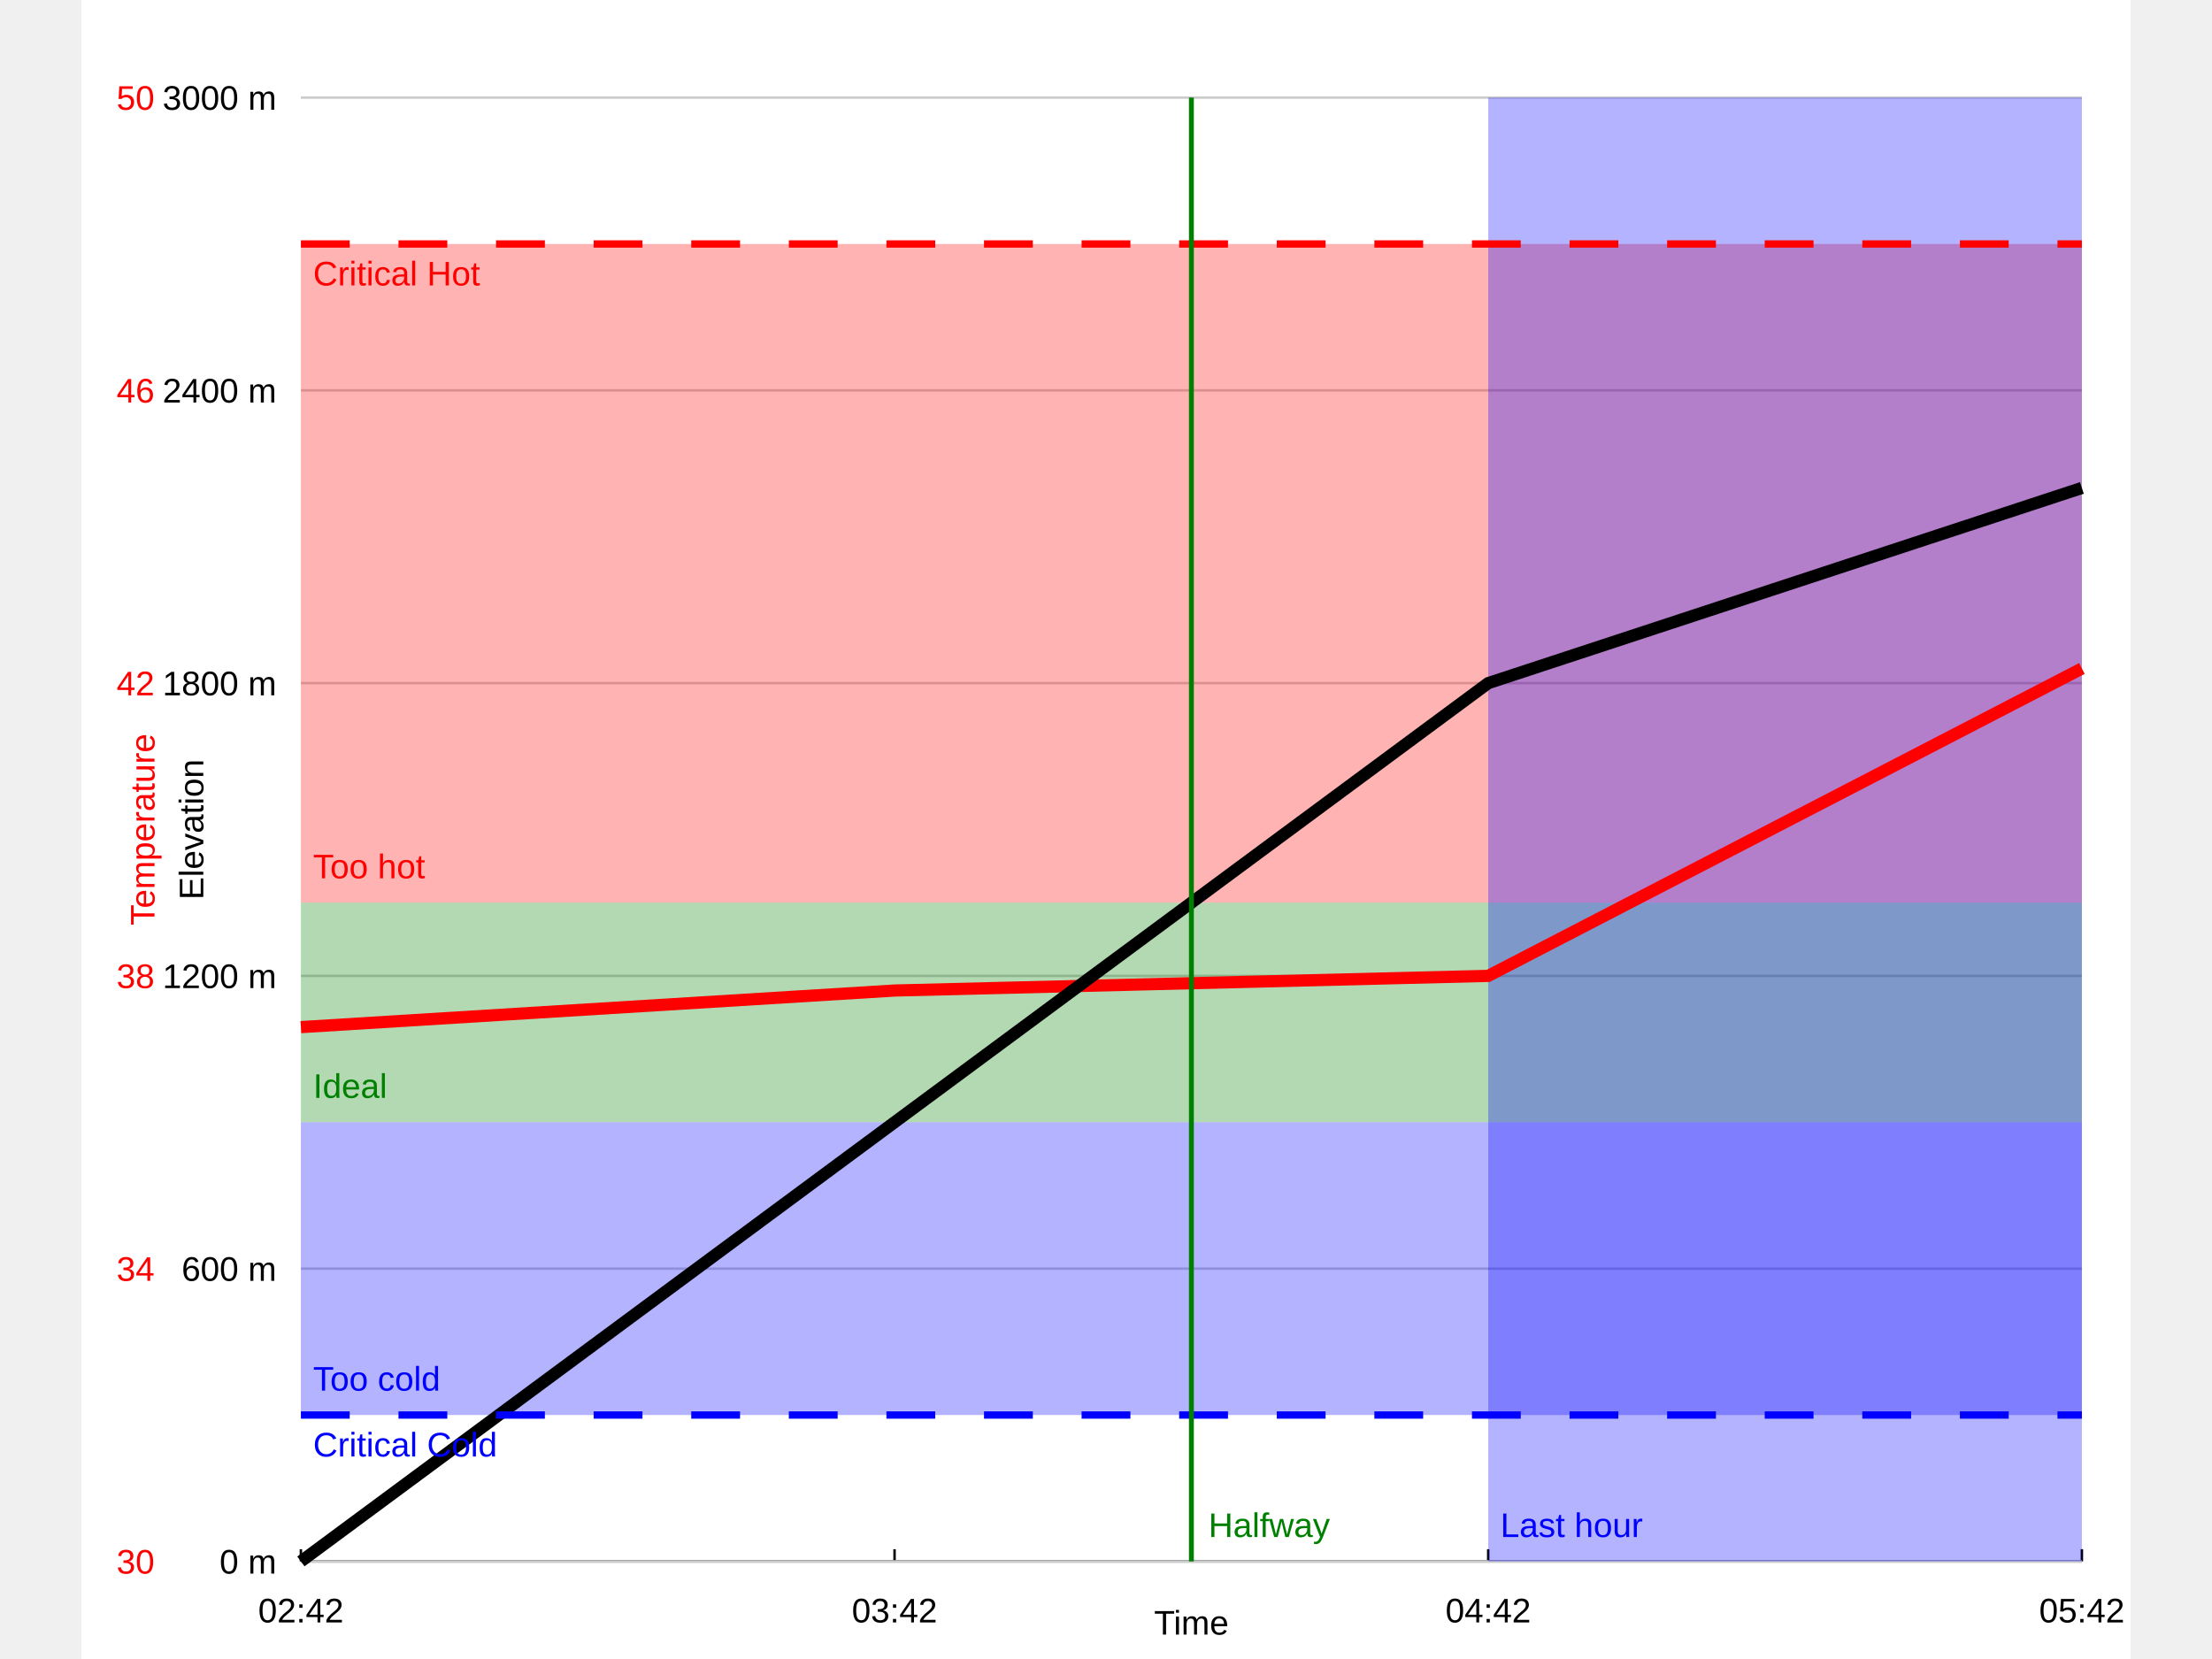
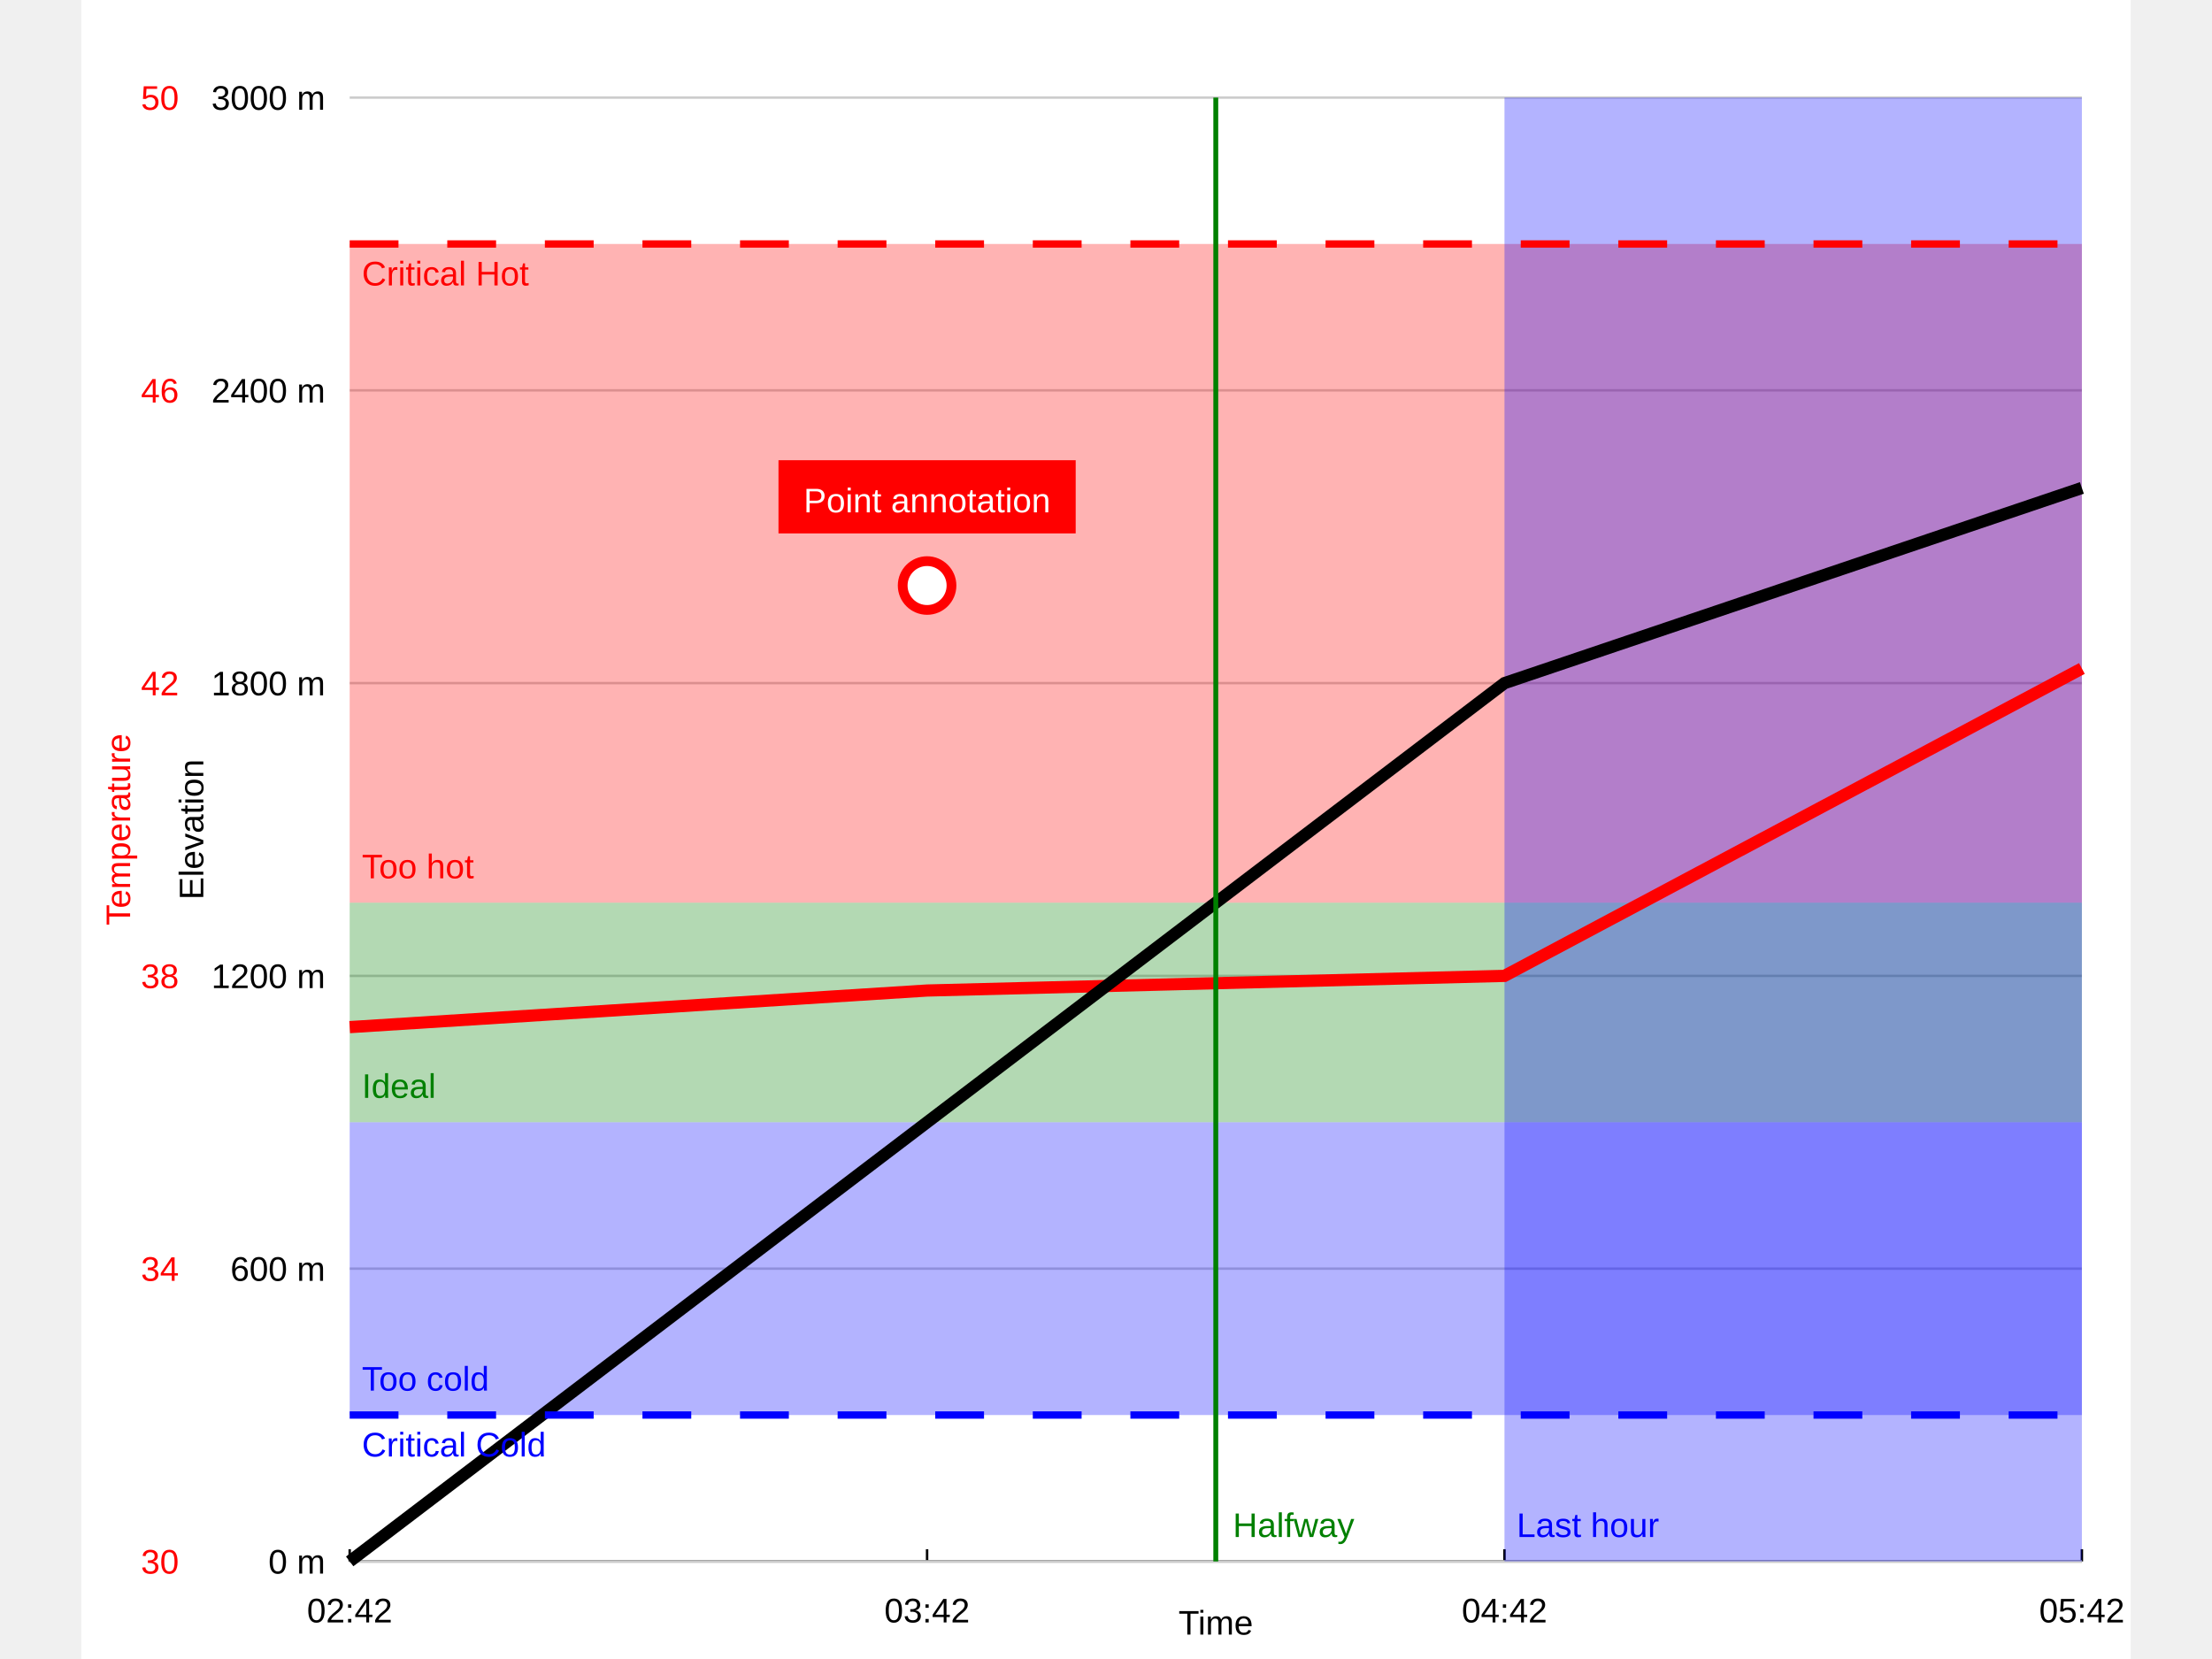
<svg xmlns="http://www.w3.org/2000/svg" width="800" height="600" viewBox="-20 -40 840 680">
  <rect width="100%" height="100%" x="-20" y="-40" fill="white" />
-   <text x="10" y="605" font-family="arial" font-size="14" fill="red" text-anchor="end">30</text>
-   <text x="10" y="485" font-family="arial" font-size="14" fill="red" text-anchor="end">34</text>
-   <text x="10" y="365" font-family="arial" font-size="14" fill="red" text-anchor="end">38</text>
-   <text x="10" y="245" font-family="arial" font-size="14" fill="red" text-anchor="end">42</text>
-   <text x="10" y="125" font-family="arial" font-size="14" fill="red" text-anchor="end">46</text>
-   <text x="10" y="5" font-family="arial" font-size="14" fill="red" text-anchor="end">50</text>
-   <text text-anchor="middle" font-family="arial" alignment-baseline="middle" transform="rotate(270, 10, 300)" x="10" y="300" font-size="14" fill="red">Temperature</text>
-   <text x="60" y="605" font-family="arial" font-size="14" fill="black" text-anchor="end">0 m</text>
-   <text x="60" y="485" font-family="arial" font-size="14" fill="black" text-anchor="end">600 m</text>
-   <text x="60" y="365" font-family="arial" font-size="14" fill="black" text-anchor="end">1200 m</text>
-   <text x="60" y="245" font-family="arial" font-size="14" fill="black" text-anchor="end">1800 m</text>
-   <text x="60" y="125" font-family="arial" font-size="14" fill="black" text-anchor="end">2400 m</text>
-   <text x="60" y="5" font-family="arial" font-size="14" fill="black" text-anchor="end">3000 m</text>
+   <text x="20" y="605" font-family="arial" font-size="14" fill="red" text-anchor="end">30</text>
+   <text x="20" y="485" font-family="arial" font-size="14" fill="red" text-anchor="end">34</text>
+   <text x="20" y="365" font-family="arial" font-size="14" fill="red" text-anchor="end">38</text>
+   <text x="20" y="245" font-family="arial" font-size="14" fill="red" text-anchor="end">42</text>
+   <text x="20" y="125" font-family="arial" font-size="14" fill="red" text-anchor="end">46</text>
+   <text x="20" y="5" font-family="arial" font-size="14" fill="red" text-anchor="end">50</text>
+   <text text-anchor="middle" font-family="arial" alignment-baseline="middle" transform="rotate(270, 0, 300)" x="0" y="300" font-size="14" fill="red">Temperature</text>
+   <text x="80" y="605" font-family="arial" font-size="14" fill="black" text-anchor="end">0 m</text>
+   <text x="80" y="485" font-family="arial" font-size="14" fill="black" text-anchor="end">600 m</text>
+   <text x="80" y="365" font-family="arial" font-size="14" fill="black" text-anchor="end">1200 m</text>
+   <text x="80" y="245" font-family="arial" font-size="14" fill="black" text-anchor="end">1800 m</text>
+   <text x="80" y="125" font-family="arial" font-size="14" fill="black" text-anchor="end">2400 m</text>
+   <text x="80" y="5" font-family="arial" font-size="14" fill="black" text-anchor="end">3000 m</text>
  <text text-anchor="middle" font-family="arial" alignment-baseline="middle" transform="rotate(270, 30, 300)" x="30" y="300" font-size="14" fill="black">Elevation</text>
-   <line x1="70" y1="600" x2="800" y2="600" stroke="black" />
-   <text x="70" y="625" font-family="arial" font-size="14" text-anchor="middle">02:42</text>
-   <line x1="70" x2="70" y1="600" y2="595" stroke="black" />
-   <text x="313.333" y="625" font-family="arial" font-size="14" text-anchor="middle">03:42</text>
-   <line x1="313.333" x2="313.333" y1="600" y2="595" stroke="black" />
-   <text x="556.667" y="625" font-family="arial" font-size="14" text-anchor="middle">04:42</text>
-   <line x1="556.667" x2="556.667" y1="600" y2="595" stroke="black" />
+   <line x1="90" y1="600" x2="800" y2="600" stroke="black" />
+   <text x="90" y="625" font-family="arial" font-size="14" text-anchor="middle">02:42</text>
+   <line x1="90" x2="90" y1="600" y2="595" stroke="black" />
+   <text x="326.667" y="625" font-family="arial" font-size="14" text-anchor="middle">03:42</text>
+   <line x1="326.667" x2="326.667" y1="600" y2="595" stroke="black" />
+   <text x="563.333" y="625" font-family="arial" font-size="14" text-anchor="middle">04:42</text>
+   <line x1="563.333" x2="563.333" y1="600" y2="595" stroke="black" />
  <text x="800" y="625" font-family="arial" font-size="14" text-anchor="middle">05:42</text>
  <line x1="800" x2="800" y1="600" y2="595" stroke="black" />
-   <text x="435" y="630" font-family="arial" font-size="14" text-anchor="middle">Time</text>
-   <line x1="70" y1="600" x2="800" y2="600" stroke="#ccc" stroke-width="1" />
-   <line x1="70" y1="480" x2="800" y2="480" stroke="#ccc" stroke-width="1" />
-   <line x1="70" y1="360" x2="800" y2="360" stroke="#ccc" stroke-width="1" />
-   <line x1="70" y1="240" x2="800" y2="240" stroke="#ccc" stroke-width="1" />
-   <line x1="70" y1="120" x2="800" y2="120" stroke="#ccc" stroke-width="1" />
-   <line x1="70" y1="0" x2="800" y2="0" stroke="#ccc" stroke-width="1" />
-   <rect x="70" y="60" width="730" height="270" fill="red" fill-opacity="0.3" />
-   <text x="75" y="320" font-family="arial" font-size="14" fill="red" text-anchor="start">Too hot</text>
-   <rect x="70" y="330" width="730" height="90" fill="green" fill-opacity="0.3" />
-   <text x="75" y="410" font-family="arial" font-size="14" fill="green" text-anchor="start">Ideal</text>
-   <rect x="70" y="420" width="730" height="120" fill="blue" fill-opacity="0.3" />
-   <text x="75" y="530" font-family="arial" font-size="14" fill="blue" text-anchor="start">Too cold</text>
-   <rect x="556.667" width="243.333" height="600" fill="blue" fill-opacity="0.3" />
-   <text x="561.667" y="590" font-family="arial" font-size="14" fill="blue" text-anchor="start">Last hour</text>
-   <polygon points="70,381 313.333,366 556.667,360 800,234 800,600 70,600 70,219" fill="rgba(0, 0, 0, 0)" stroke="none" />
-   <polyline points="70,381 313.333,366 556.667,360 800,234" fill="none" stroke="#FF0000" stroke-width="5" />
-   <circle cx="70" cy="381" r="0" fill="#000" />
-   <circle cx="313.333" cy="366" r="0" fill="#000" />
-   <circle cx="556.667" cy="360" r="0" fill="#000" />
-   <circle cx="800" cy="234" r="0" fill="#000" />
-   <polygon points="70,600 313.333,420 556.667,240 800,160 800,600 70,600 70,0" fill="rgba(0, 0, 0, 0)" stroke="none" />
-   <polyline points="70,600 313.333,420 556.667,240 800,160" fill="none" stroke="black" stroke-width="5" />
-   <circle cx="70" cy="600" r="0" fill="#000" />
-   <circle cx="313.333" cy="420" r="0" fill="#000" />
-   <circle cx="556.667" cy="240" r="0" fill="#000" />
-   <circle cx="800" cy="160" r="0" fill="#000" />
-   <line x1="70" y1="60" stroke-dasharray="20,20" x2="800" y2="60" stroke="red" stroke-width="3" />
-   <text x="75" y="77" font-family="arial" font-size="14" fill="red" text-anchor="start">Critical Hot</text>
-   <line x1="70" y1="540" stroke-dasharray="20,20" x2="800" y2="540" stroke="blue" stroke-width="3" />
-   <text x="75" y="557" font-family="arial" font-size="14" fill="blue" text-anchor="start">Critical Cold</text>
-   <line x1="435" x2="435" y1="0" y2="600" stroke-dasharray="" stroke="green" stroke-width="2" />
-   <text x="442" y="590" font-family="arial" font-size="14" fill="green" text-anchor="start">Halfway</text>
+   <text x="445" y="630" font-family="arial" font-size="14" text-anchor="middle">Time</text>
+   <line x1="90" y1="600" x2="800" y2="600" stroke="#ccc" stroke-dasharray="" stroke-width="1" />
+   <line x1="90" y1="480" x2="800" y2="480" stroke="#ccc" stroke-dasharray="" stroke-width="1" />
+   <line x1="90" y1="360" x2="800" y2="360" stroke="#ccc" stroke-dasharray="" stroke-width="1" />
+   <line x1="90" y1="240" x2="800" y2="240" stroke="#ccc" stroke-dasharray="" stroke-width="1" />
+   <line x1="90" y1="120" x2="800" y2="120" stroke="#ccc" stroke-dasharray="" stroke-width="1" />
+   <line x1="90" y1="0" x2="800" y2="0" stroke="#ccc" stroke-dasharray="" stroke-width="1" />
+   <rect x="90" y="60" width="710" height="270" fill="red" fill-opacity="0.3" stroke="none" stroke-width="0" rx="0" ry="0" />
+   <text x="95" y="320" font-family="arial" font-size="14" fill="red" stroke="none" stroke-width="0" text-anchor="start" dominant-baseline="alphabetic">Too hot</text>
+   <rect x="90" y="330" width="710" height="90" fill="green" fill-opacity="0.3" stroke="none" stroke-width="0" rx="0" ry="0" />
+   <text x="95" y="410" font-family="arial" font-size="14" fill="green" stroke="none" stroke-width="0" text-anchor="start" dominant-baseline="alphabetic">Ideal</text>
+   <rect x="90" y="420" width="710" height="120" fill="blue" fill-opacity="0.3" stroke="none" stroke-width="0" rx="0" ry="0" />
+   <text x="95" y="530" font-family="arial" font-size="14" fill="blue" stroke="none" stroke-width="0" text-anchor="start" dominant-baseline="alphabetic">Too cold</text>
+   <rect x="563.333" y="0" width="236.667" height="600" fill="blue" fill-opacity="0.3" stroke="none" stroke-width="0" rx="0" ry="0" />
+   <text x="568.333" y="590" font-family="arial" font-size="14" fill="blue" stroke="none" stroke-width="0" text-anchor="start" dominant-baseline="alphabetic">Last hour</text>
+   <polyline points="90,381 326.667,366 563.333,360 800,234" fill="none" stroke="#FF0000" stroke-width="5" />
+   <circle cx="90" cy="381" r="10" fill="rgba(0, 0, 0, 0)" stroke="none" stroke-width="0" />
+   <circle cx="326.667" cy="366" r="10" fill="rgba(0, 0, 0, 0)" stroke="none" stroke-width="0" />
+   <circle cx="563.333" cy="360" r="10" fill="rgba(0, 0, 0, 0)" stroke="none" stroke-width="0" />
+   <circle cx="800" cy="234" r="10" fill="rgba(0, 0, 0, 0)" stroke="none" stroke-width="0" />
+   <polyline points="90,600 326.667,420 563.333,240 800,160" fill="none" stroke="black" stroke-width="5" />
+   <circle cx="90" cy="600" r="10" fill="rgba(0, 0, 0, 0)" stroke="none" stroke-width="0" />
+   <circle cx="326.667" cy="420" r="10" fill="rgba(0, 0, 0, 0)" stroke="none" stroke-width="0" />
+   <circle cx="563.333" cy="240" r="10" fill="rgba(0, 0, 0, 0)" stroke="none" stroke-width="0" />
+   <circle cx="800" cy="160" r="10" fill="rgba(0, 0, 0, 0)" stroke="none" stroke-width="0" />
+   <line x1="90" y1="60" x2="800" y2="60" stroke="red" stroke-dasharray="20,20" stroke-width="3" />
+   <text x="95" y="77" font-family="arial" font-size="14" fill="red" stroke="none" stroke-width="0" text-anchor="start" dominant-baseline="alphabetic">Critical Hot</text>
+   <line x1="90" y1="540" x2="800" y2="540" stroke="blue" stroke-dasharray="20,20" stroke-width="3" />
+   <text x="95" y="557" font-family="arial" font-size="14" fill="blue" stroke="none" stroke-width="0" text-anchor="start" dominant-baseline="alphabetic">Critical Cold</text>
+   <circle cx="326.667" cy="200" r="10" fill="white" stroke="red" stroke-width="4" />
+   <rect x="265.758" y="148.636" width="121.818" height="30" fill="red" fill-opacity="1" stroke="" stroke-width="0" rx="0" ry="0" />
+   <text x="326.667" y="170" font-family="arial" font-size="14" fill="white" stroke="none" stroke-width="0" text-anchor="middle" dominant-baseline="alphabetic">Point annotation</text>
+   <line x1="445" y1="0" x2="445" y2="600" stroke="green" stroke-dasharray="" stroke-width="2" />
+   <text x="452" y="590" font-family="arial" font-size="14" fill="green" stroke="none" stroke-width="0" text-anchor="start" dominant-baseline="alphabetic">Halfway</text>
</svg>
